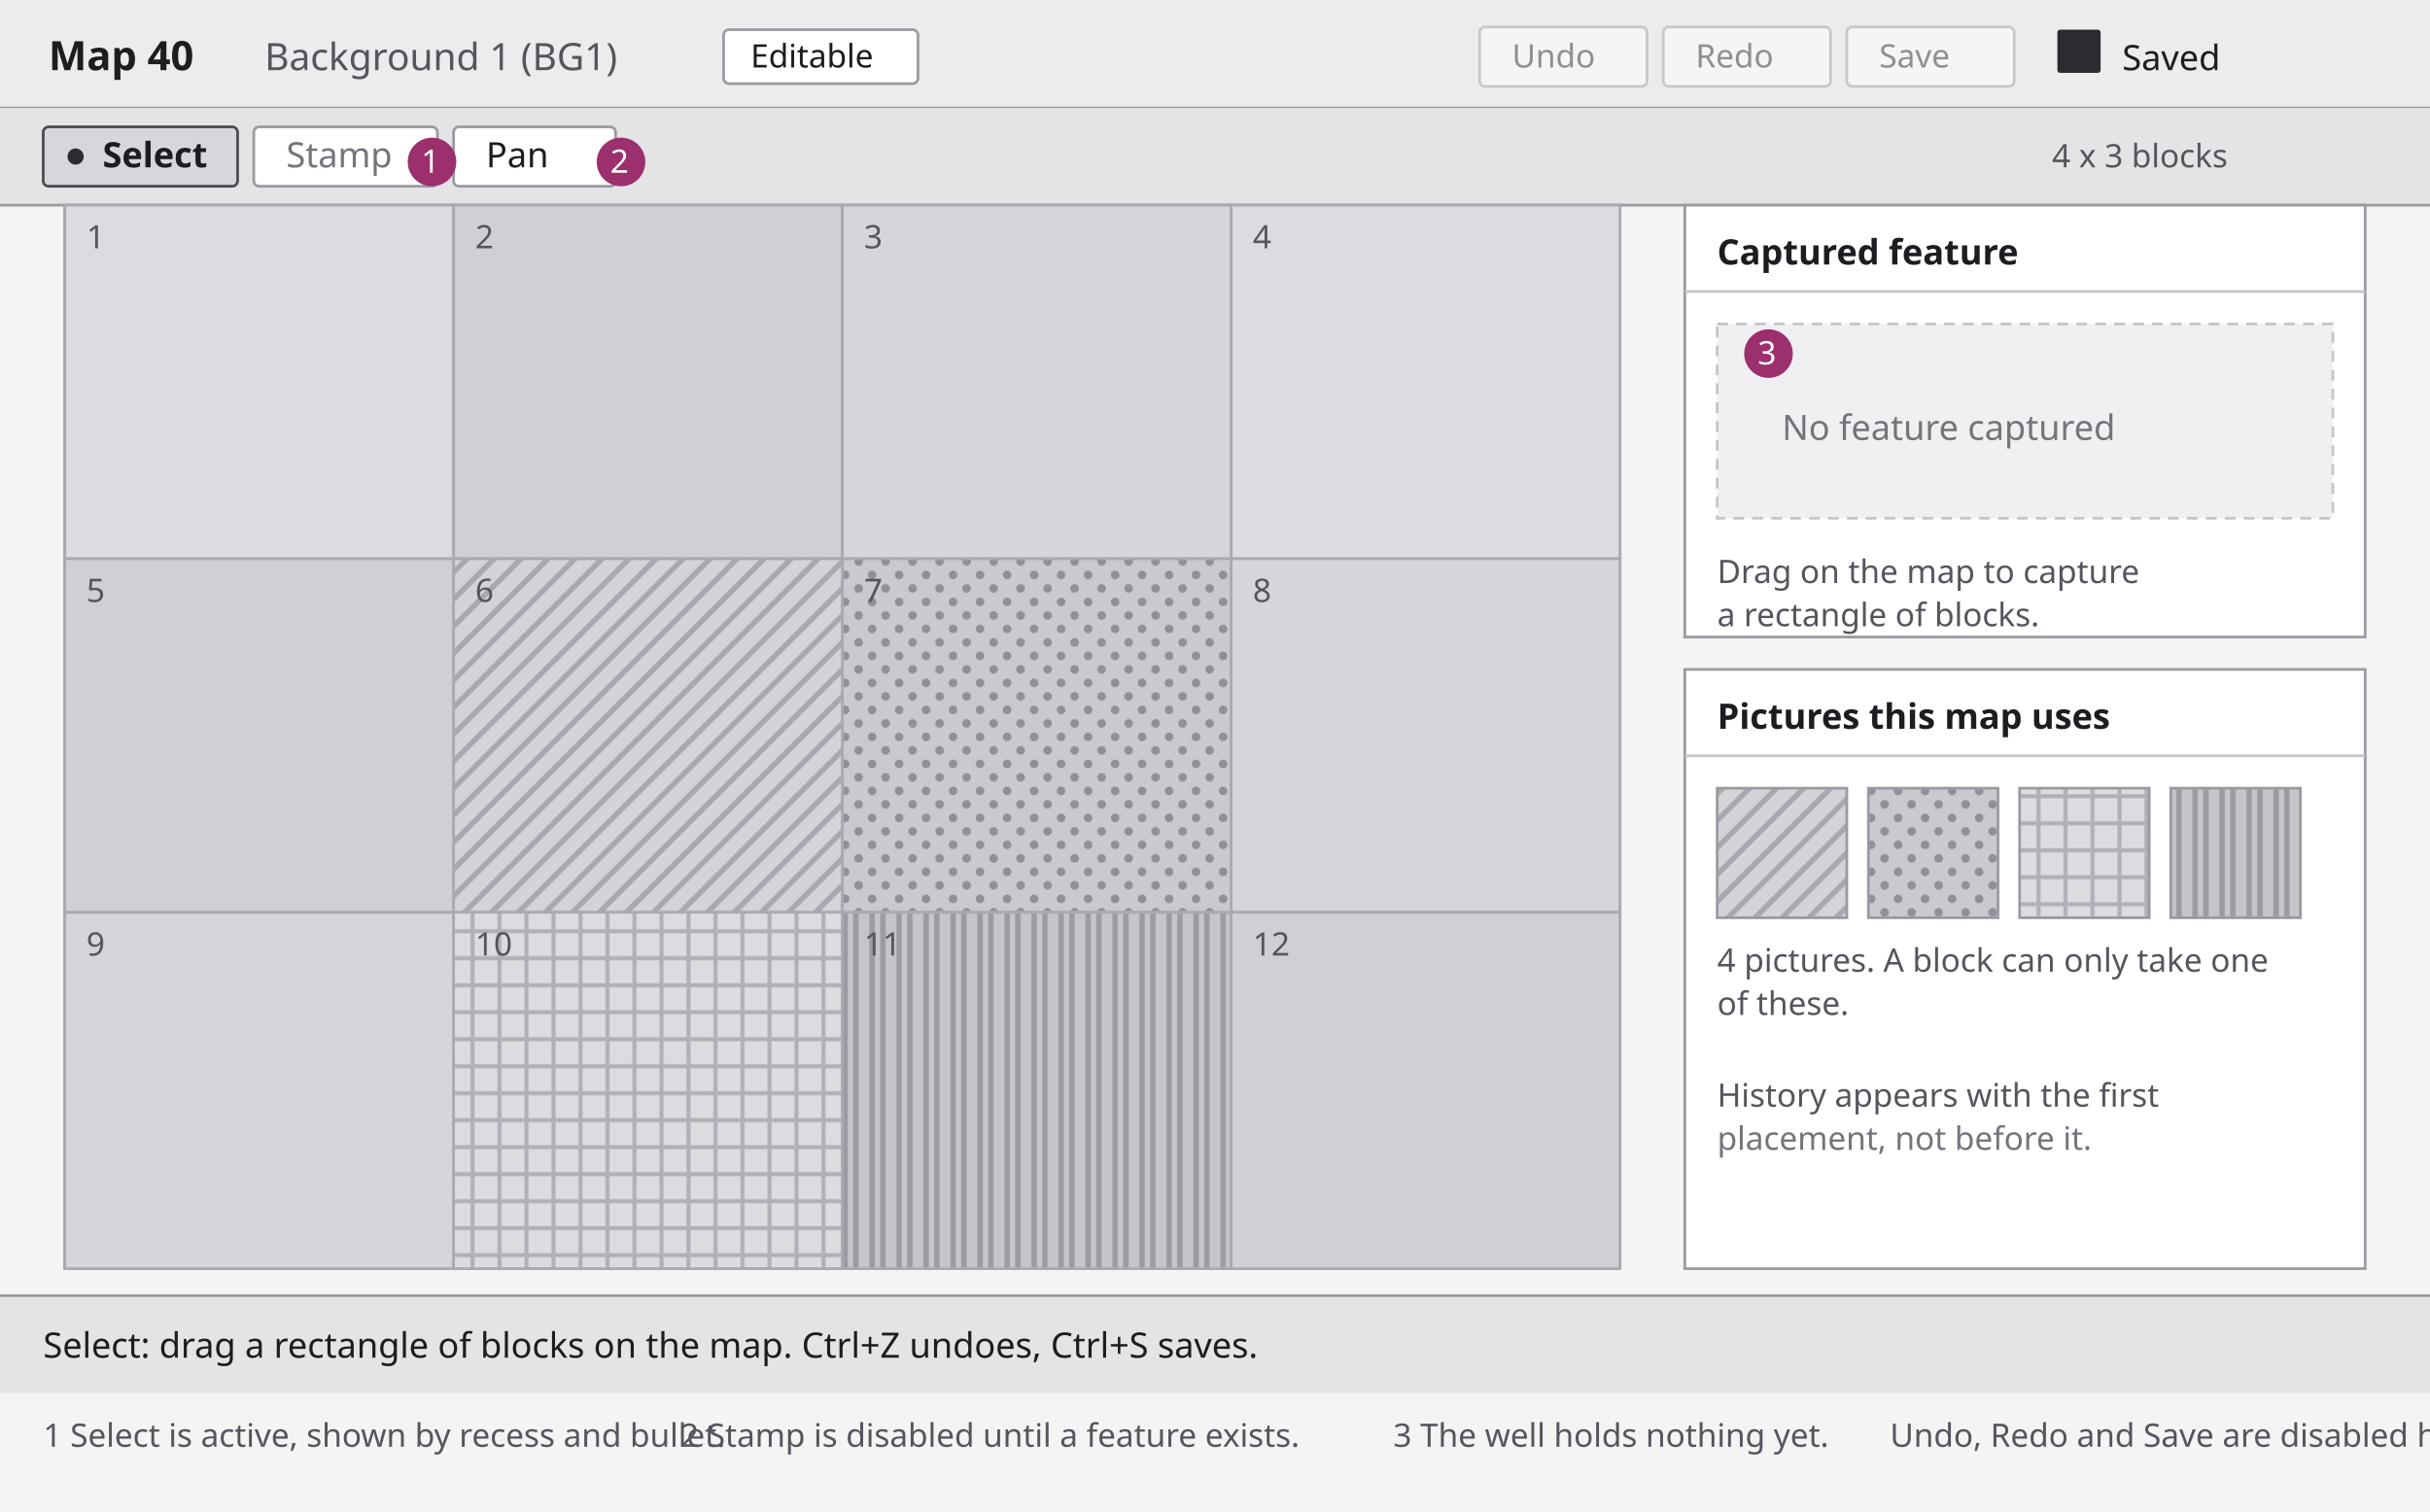
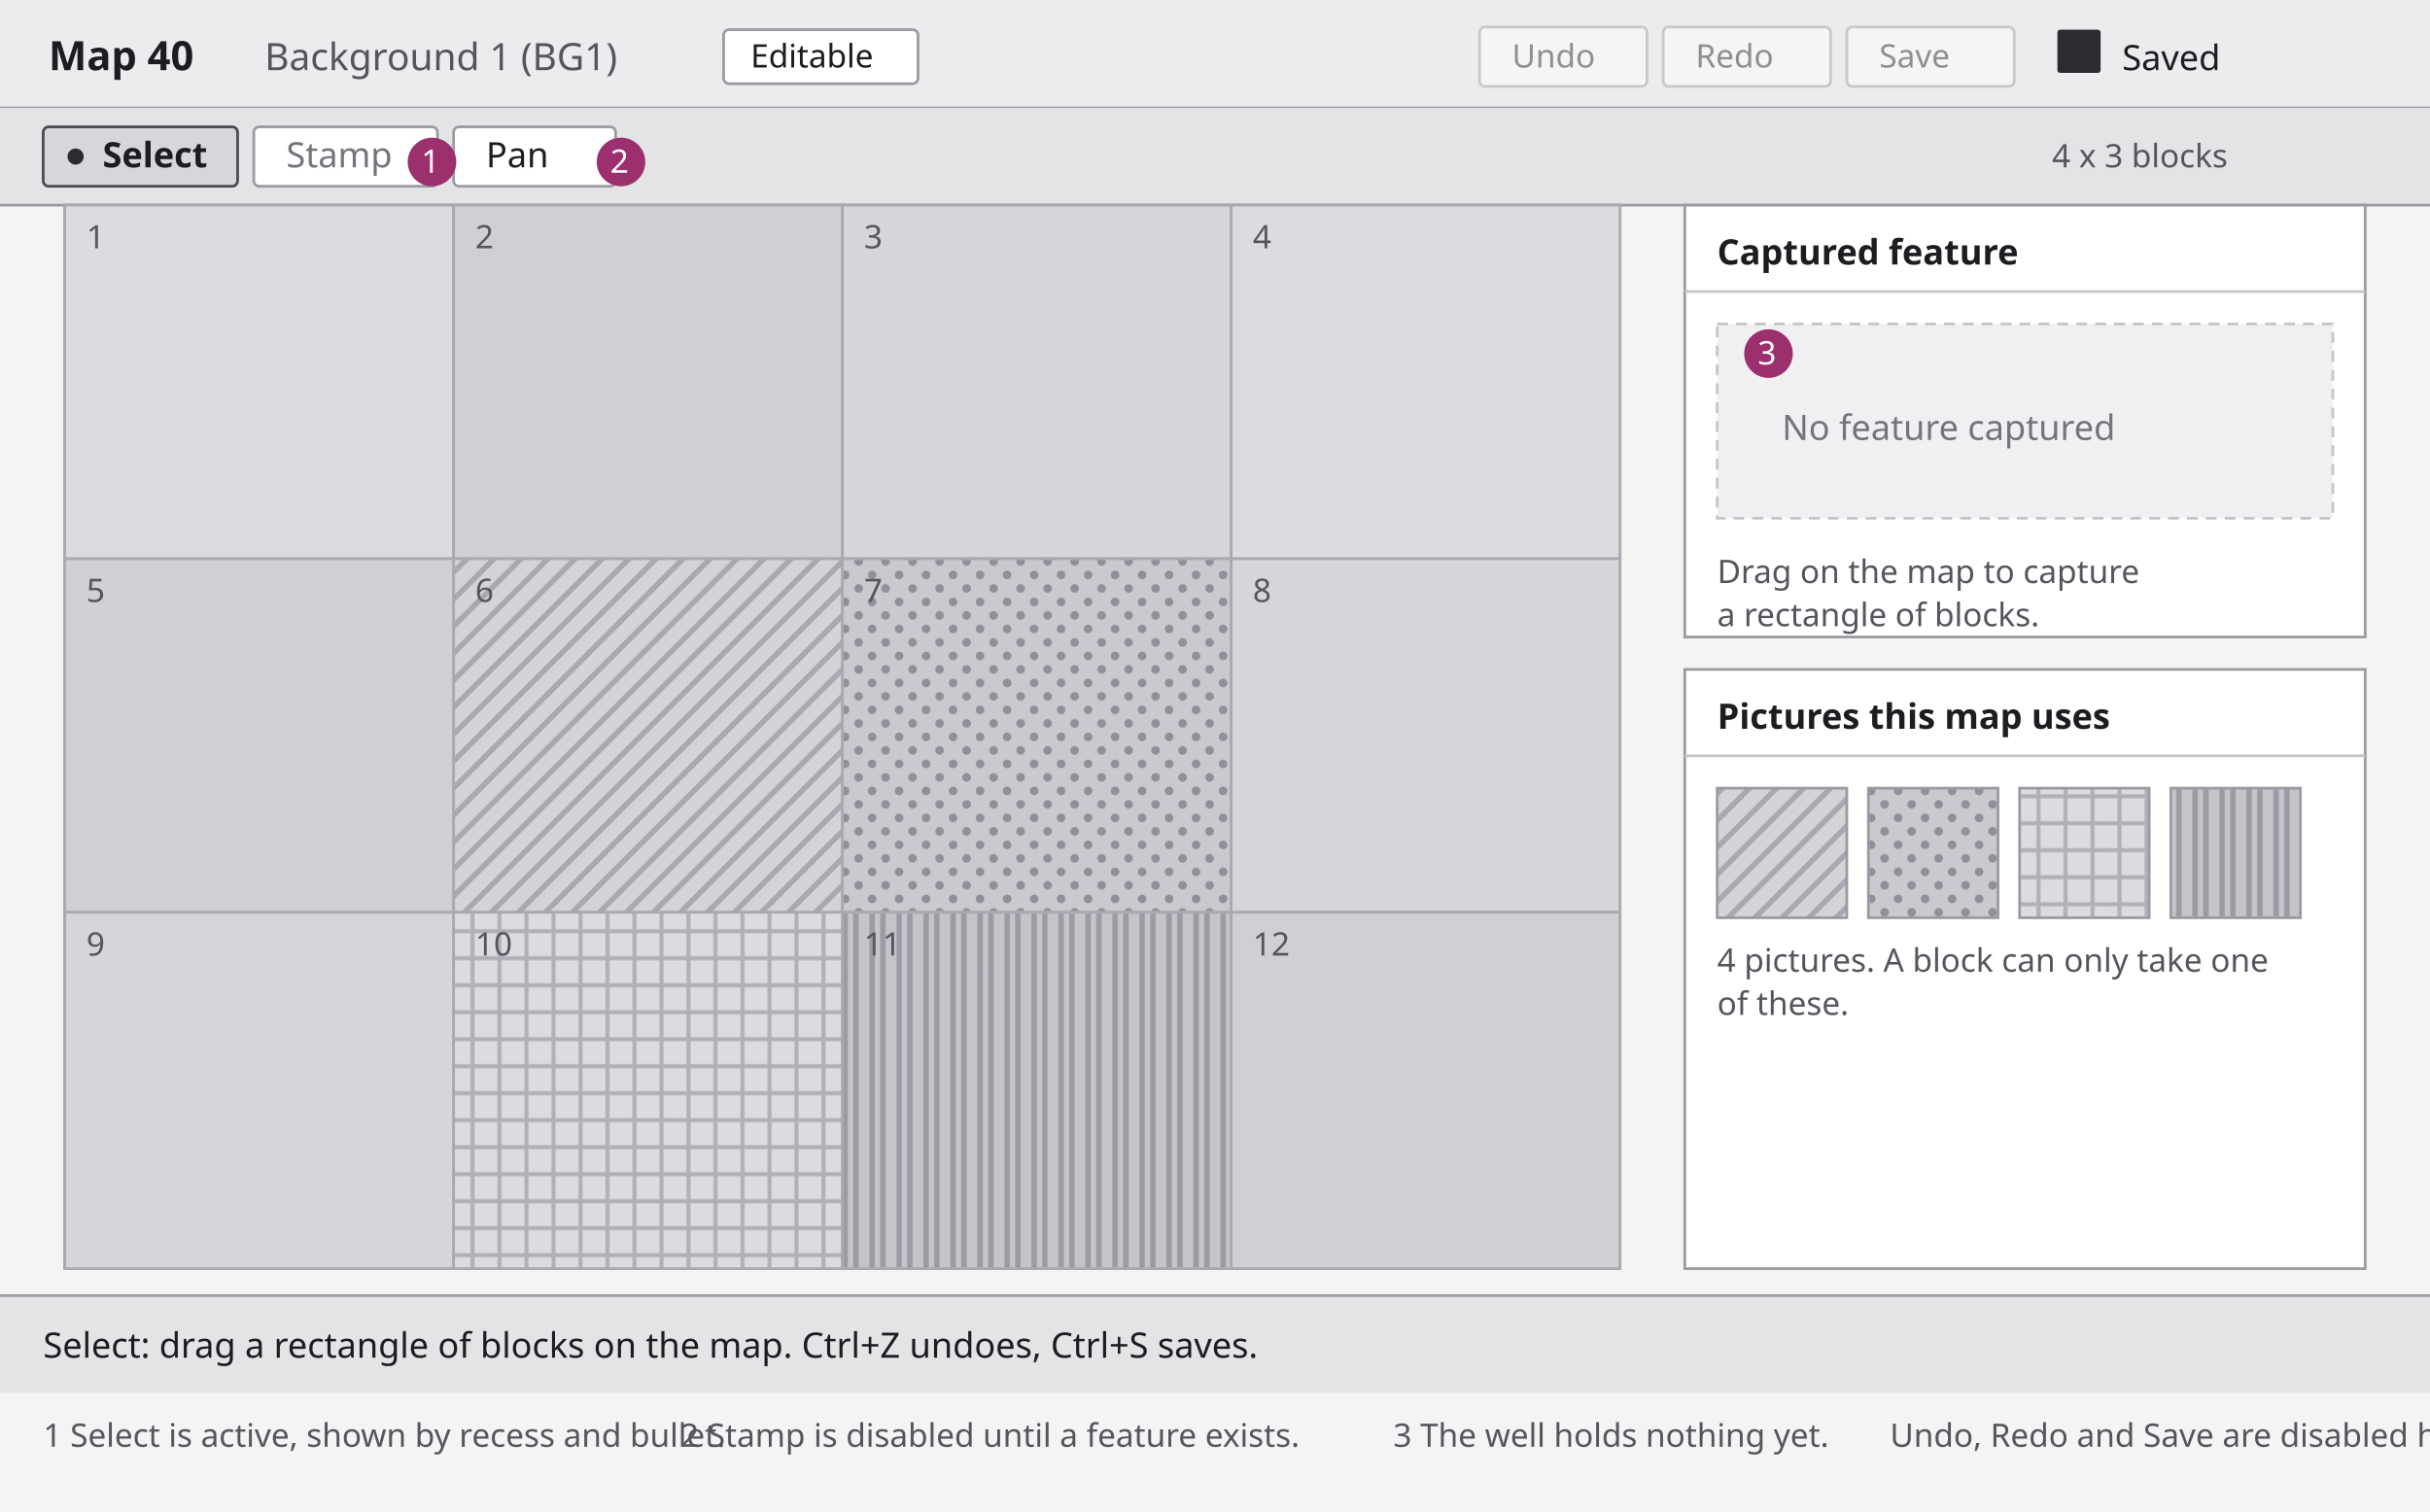
<svg xmlns="http://www.w3.org/2000/svg" viewBox="0 0 900 560" width="900" height="560" role="img" aria-labelledby="t1 d1">
  <defs>
    <pattern id="p-diag" width="10" height="10" patternUnits="userSpaceOnUse">
      <rect width="10" height="10" fill="#d3d3d8" />
      <path d="M-2 2 L2 -2 M0 10 L10 0 M8 12 L12 8" stroke="#a8a8b1" stroke-width="2" />
    </pattern>
    <pattern id="p-dots" width="10" height="10" patternUnits="userSpaceOnUse">
      <rect width="10" height="10" fill="#c9c9cf" />
      <circle cx="3" cy="3" r="1.6" fill="#90909a" />
      <circle cx="8" cy="8" r="1.6" fill="#90909a" />
    </pattern>
    <pattern id="p-cross" width="10" height="10" patternUnits="userSpaceOnUse">
      <rect width="10" height="10" fill="#dcdce0" />
      <path d="M0 5 L10 5 M5 0 L5 10" stroke="#b0b0b9" stroke-width="1.5" />
    </pattern>
    <pattern id="p-vert" width="10" height="10" patternUnits="userSpaceOnUse">
      <rect width="10" height="10" fill="#c4c4ca" />
      <path d="M3 0 L3 10 M7 0 L7 10" stroke="#9b9ba4" stroke-width="2" />
    </pattern>
    <pattern id="p-refuse" width="8" height="8" patternUnits="userSpaceOnUse">
      <rect width="8" height="8" fill="#b9b9c0" />
      <path d="M0 8 L8 0" stroke="#6f6f78" stroke-width="2" />
    </pattern>
  </defs>
  <rect x="0" y="0" width="900" height="560" fill="#f4f4f5" />
  <rect x="0" y="0" width="900" height="40" fill="#ececee" />
  <line x1="0" y1="40" x2="900" y2="40" stroke="#9a9aa1" />
  <text x="18" y="26" font-family="Segoe UI, Tahoma, sans-serif" font-size="15" font-weight="700" fill="#1d1d21">Map 40</text>
  <text x="98" y="26" font-family="Segoe UI, Tahoma, sans-serif" font-size="14" fill="#55555e">Background 1 (BG1)</text>
  <rect x="268" y="11" width="72" height="20" rx="2" fill="#ffffff" stroke="#9a9aa1" />
  <text x="278" y="25" font-family="Segoe UI, Tahoma, sans-serif" font-size="12" fill="#1d1d21">Editable</text>
  <g opacity="0.45">
    <rect x="548" y="10" width="62" height="22" rx="2" fill="#ffffff" stroke="#9a9aa1" />
    <text x="560" y="25" font-family="Segoe UI, Tahoma, sans-serif" font-size="12" fill="#1d1d21">Undo</text>
    <rect x="616" y="10" width="62" height="22" rx="2" fill="#ffffff" stroke="#9a9aa1" />
    <text x="628" y="25" font-family="Segoe UI, Tahoma, sans-serif" font-size="12" fill="#1d1d21">Redo</text>
    <rect x="684" y="10" width="62" height="22" rx="2" fill="#ffffff" stroke="#9a9aa1" />
    <text x="696" y="25" font-family="Segoe UI, Tahoma, sans-serif" font-size="12" fill="#1d1d21">Save</text>
  </g>
  <rect x="762" y="11" width="16" height="16" rx="1" fill="#2b2b31" />
  <text x="786" y="26" font-family="Segoe UI, Tahoma, sans-serif" font-size="13" fill="#1d1d21">Saved</text>
  <rect x="0" y="40" width="900" height="36" fill="#e4e4e7" />
  <line x1="0" y1="76" x2="900" y2="76" stroke="#9a9aa1" />
  <rect x="16" y="47" width="72" height="22" rx="2" fill="#d6d6db" stroke="#4a4a52" />
  <circle cx="28" cy="58" r="3" fill="#2b2b31" />
  <text x="38" y="62" font-family="Segoe UI, Tahoma, sans-serif" font-size="13" font-weight="600" fill="#1d1d21">Select</text>
  <rect x="94" y="47" width="68" height="22" rx="2" fill="#ffffff" stroke="#9a9aa1" />
  <text x="106" y="62" font-family="Segoe UI, Tahoma, sans-serif" font-size="13" fill="#74747c">Stamp</text>
  <rect x="168" y="47" width="60" height="22" rx="2" fill="#ffffff" stroke="#9a9aa1" />
  <text x="180" y="62" font-family="Segoe UI, Tahoma, sans-serif" font-size="13" fill="#1d1d21">Pan</text>
  <text x="760" y="62" font-family="Segoe UI, Tahoma, sans-serif" font-size="12" fill="#55555e">4 x 3 blocks</text>
  <rect x="24" y="76" width="576" height="394" fill="#e6e6e8" stroke="#9a9aa1" />
  <g stroke="#a9a9b2" stroke-width="1">
    <rect x="24" y="76" width="144" height="131" fill="#dcdce0" />
    <rect x="168" y="76" width="144" height="131" fill="#cfcfd4" />
    <rect x="312" y="76" width="144" height="131" fill="#d5d5da" />
    <rect x="456" y="76" width="144" height="131" fill="#dcdce0" />
    <rect x="24" y="207" width="144" height="131" fill="#cfcfd4" />
    <rect x="168" y="207" width="144" height="131" fill="url(#p-diag)" />
    <rect x="312" y="207" width="144" height="131" fill="url(#p-dots)" />
    <rect x="456" y="207" width="144" height="131" fill="#d5d5da" />
    <rect x="24" y="338" width="144" height="132" fill="#d5d5da" />
    <rect x="168" y="338" width="144" height="132" fill="url(#p-cross)" />
    <rect x="312" y="338" width="144" height="132" fill="url(#p-vert)" />
    <rect x="456" y="338" width="144" height="132" fill="#cfcfd4" />
  </g>
  <g font-family="Segoe UI, Tahoma, sans-serif" font-size="12" fill="#55555e">
    <text x="32" y="92">1</text>
    <text x="176" y="92">2</text>
    <text x="320" y="92">3</text>
    <text x="464" y="92">4</text>
    <text x="32" y="223">5</text>
    <text x="176" y="223">6</text>
    <text x="320" y="223">7</text>
    <text x="464" y="223">8</text>
    <text x="32" y="354">9</text>
    <text x="176" y="354">10</text>
    <text x="320" y="354">11</text>
    <text x="464" y="354">12</text>
  </g>
  <rect x="624" y="76" width="252" height="160" fill="#ffffff" stroke="#9a9aa1" />
  <text x="636" y="98" font-family="Segoe UI, Tahoma, sans-serif" font-size="13" font-weight="600" fill="#1d1d21">Captured feature</text>
  <line x1="624" y1="108" x2="876" y2="108" stroke="#c4c4ca" />
  <rect x="636" y="120" width="228" height="72" fill="#f0f0f2" stroke="#c4c4ca" stroke-dasharray="4 3" />
  <text x="660" y="163" font-family="Segoe UI, Tahoma, sans-serif" font-size="13" fill="#74747c">No feature captured</text>
  <text x="636" y="216" font-family="Segoe UI, Tahoma, sans-serif" font-size="12" fill="#55555e">Drag on the map to capture</text>
  <text x="636" y="232" font-family="Segoe UI, Tahoma, sans-serif" font-size="12" fill="#55555e">a rectangle of blocks.</text>
  <rect x="624" y="248" width="252" height="222" fill="#ffffff" stroke="#9a9aa1" />
  <text x="636" y="270" font-family="Segoe UI, Tahoma, sans-serif" font-size="13" font-weight="600" fill="#1d1d21">Pictures this map uses</text>
  <line x1="624" y1="280" x2="876" y2="280" stroke="#c4c4ca" />
  <rect x="636" y="292" width="48" height="48" fill="url(#p-diag)" stroke="#9a9aa1" />
  <rect x="692" y="292" width="48" height="48" fill="url(#p-dots)" stroke="#9a9aa1" />
  <rect x="748" y="292" width="48" height="48" fill="url(#p-cross)" stroke="#9a9aa1" />
  <rect x="804" y="292" width="48" height="48" fill="url(#p-vert)" stroke="#9a9aa1" />
  <text x="636" y="360" font-family="Segoe UI, Tahoma, sans-serif" font-size="12" fill="#55555e">4 pictures. A block can only take one</text>
  <text x="636" y="376" font-family="Segoe UI, Tahoma, sans-serif" font-size="12" fill="#55555e">of these.</text>
-   <text x="636" y="410" font-family="Segoe UI, Tahoma, sans-serif" font-size="12" fill="#55555e">History appears with the first</text>
-   <text x="636" y="426" font-family="Segoe UI, Tahoma, sans-serif" font-size="12" fill="#74747c">placement, not before it.</text>
  <rect x="0" y="480" width="900" height="36" fill="#e4e4e7" />
  <line x1="0" y1="480" x2="900" y2="480" stroke="#9a9aa1" />
  <text x="16" y="503" font-family="Segoe UI, Tahoma, sans-serif" font-size="13" fill="#1d1d21">Select: drag a rectangle of blocks on the map. Ctrl+Z undoes, Ctrl+S saves.</text>
  <g font-family="Segoe UI, Tahoma, sans-serif" font-size="12" fill="#1d1d21">
    <circle cx="160" cy="60" r="9" fill="#9c2f6e" />
    <text x="156" y="64" fill="#ffffff">1</text>
    <circle cx="230" cy="60" r="9" fill="#9c2f6e" />
    <text x="226" y="64" fill="#ffffff">2</text>
    <circle cx="655" cy="131" r="9" fill="#9c2f6e" />
    <text x="651" y="135" fill="#ffffff">3</text>
  </g>
  <g font-family="Segoe UI, Tahoma, sans-serif" font-size="12" fill="#55555e">
    <text x="16" y="536">1 Select is active, shown by recess and bullet.</text>
    <text x="252" y="536">2 Stamp is disabled until a feature exists.</text>
    <text x="516" y="536">3 The well holds nothing yet.</text>
    <text x="700" y="536">Undo, Redo and Save are disabled here.</text>
  </g>
</svg>
